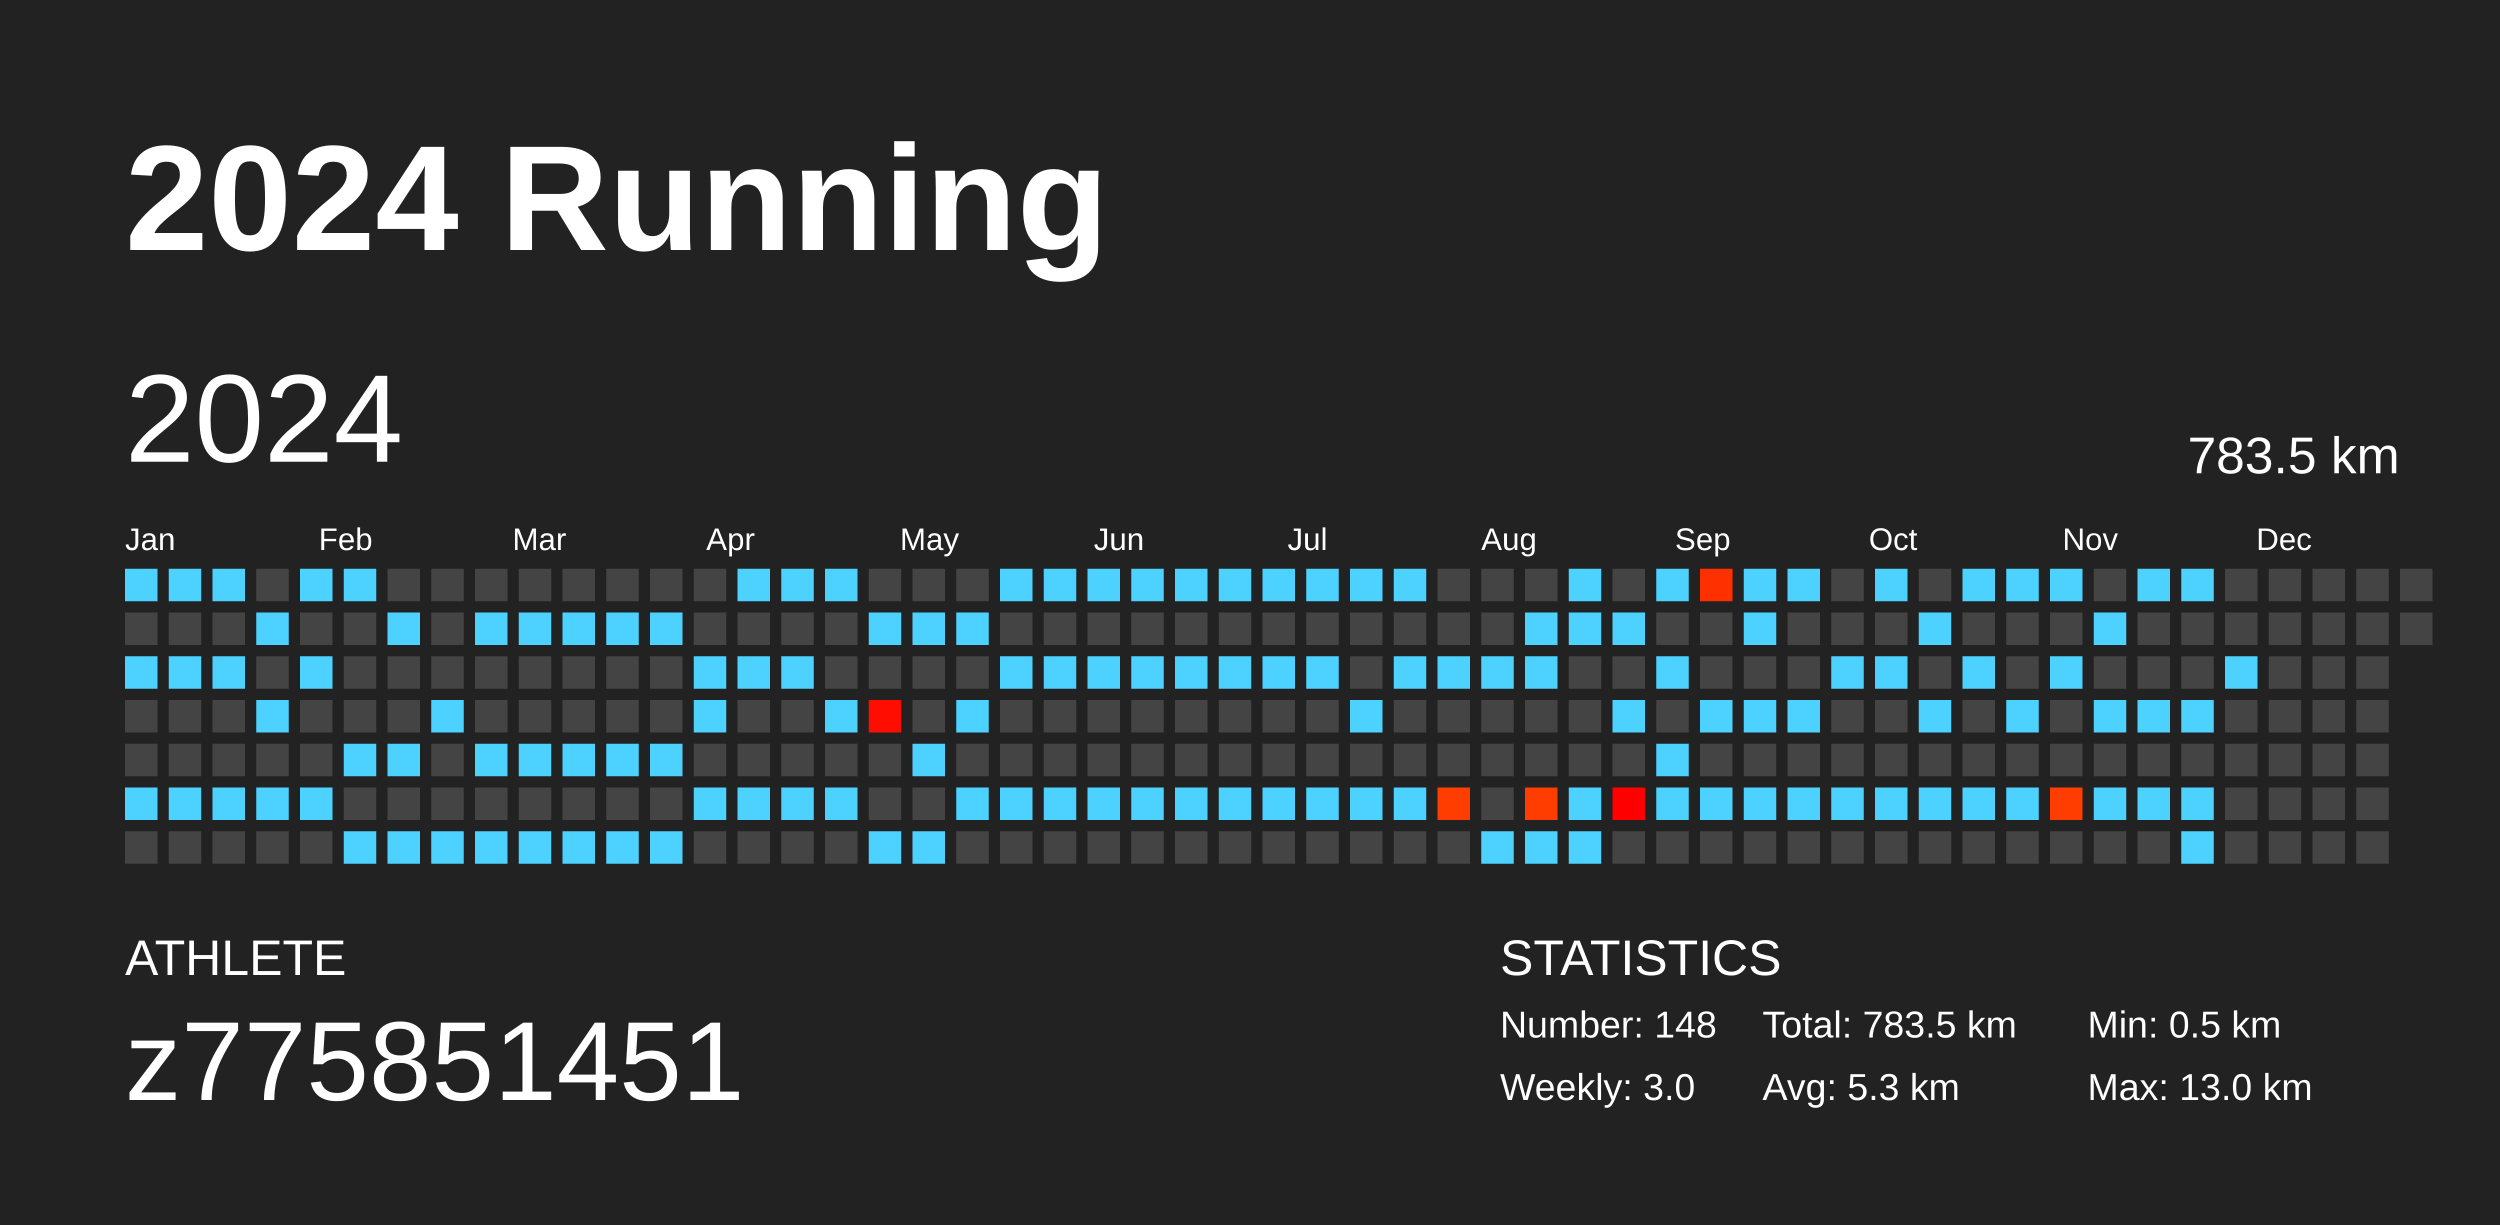
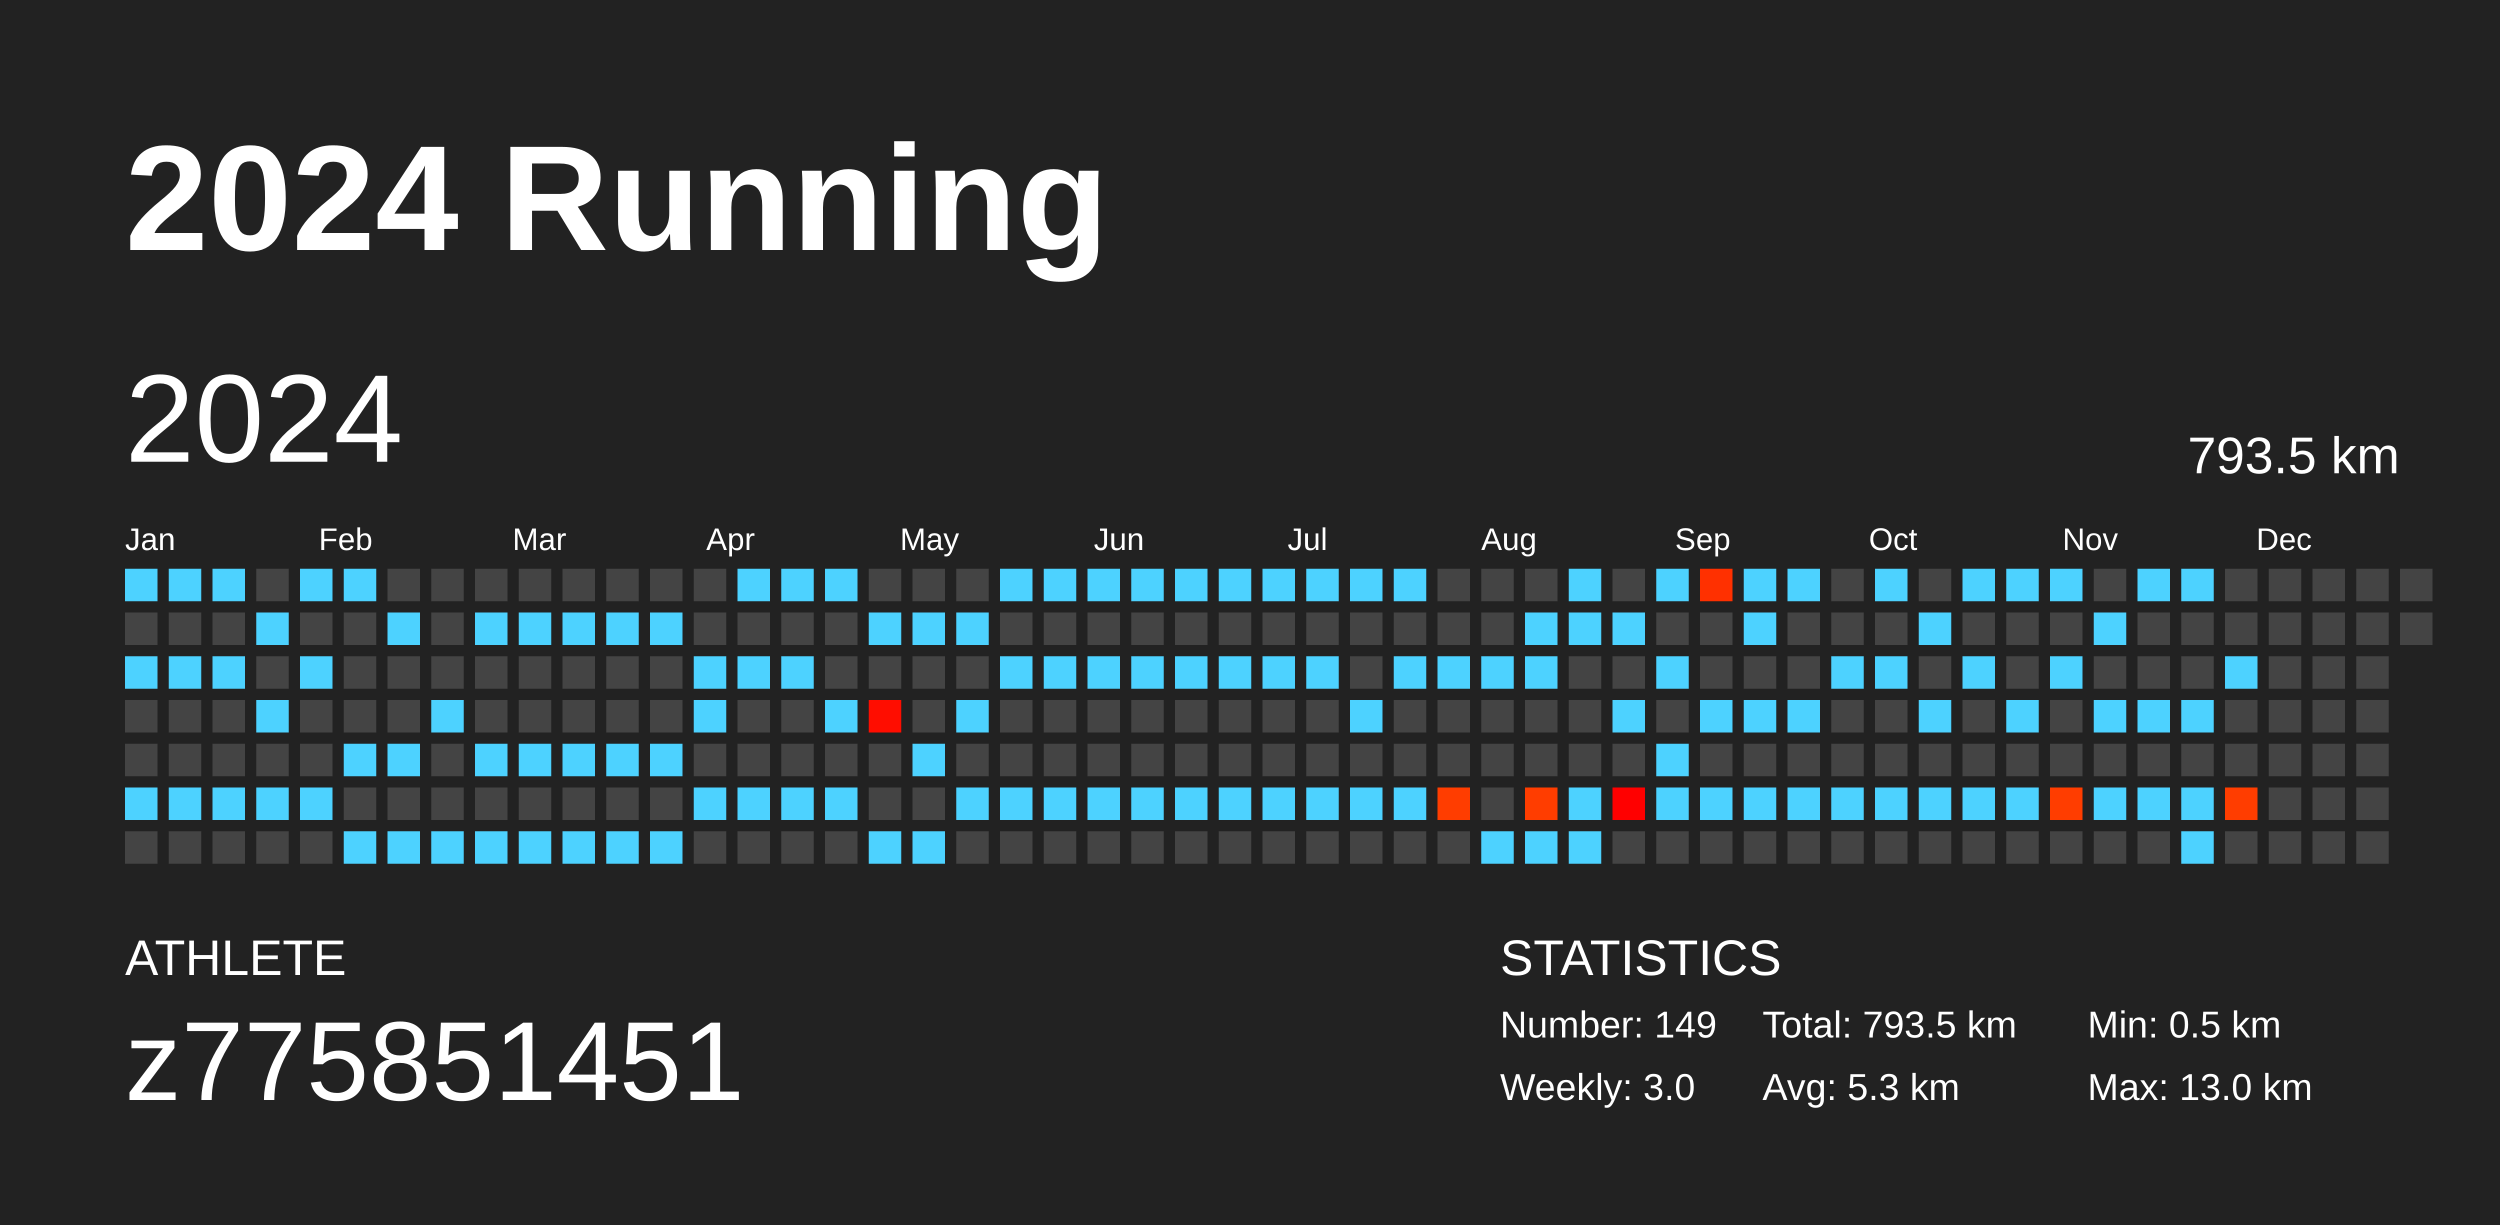
<svg xmlns="http://www.w3.org/2000/svg" baseProfile="full" height="98mm" version="1.1" viewBox="0,0,200,98" width="200mm">
  <defs />
  <rect fill="#222222" height="98" width="200" x="0" y="0" />
  <text fill="#FFFFFF" style="font-size:12px; font-family:Arial; font-weight:bold;" x="10" y="20">2024 Running</text>
  <text fill="#FFFFFF" style="font-size:4px; font-family:Arial" x="10" y="78">ATHLETE</text>
  <text fill="#FFFFFF" style="font-size:9px; font-family:Arial" x="10" y="88">z775851451</text>
  <text fill="#FFFFFF" style="font-size:4px; font-family:Arial" x="120" y="78">STATISTICS</text>
-   <text fill="#FFFFFF" style="font-size:3px; font-family:Arial" x="120" y="83">Number: 148</text>
+   <text fill="#FFFFFF" style="font-size:3px; font-family:Arial" x="120" y="83">Number: 149</text>
  <text fill="#FFFFFF" style="font-size:3px; font-family:Arial" x="120" y="88">Weekly: 3.0</text>
-   <text fill="#FFFFFF" style="font-size:3px; font-family:Arial" x="141" y="83">Total: 783.5 km</text>
+   <text fill="#FFFFFF" style="font-size:3px; font-family:Arial" x="141" y="83">Total: 793.5 km</text>
  <text fill="#FFFFFF" style="font-size:3px; font-family:Arial" x="141" y="88">Avg: 5.3 km</text>
  <text fill="#FFFFFF" style="font-size:3px; font-family:Arial" x="167" y="83">Min: 0.5 km</text>
  <text fill="#FFFFFF" style="font-size:3px; font-family:Arial" x="167" y="88">Max: 13.0 km</text>
  <text dominant-baseline="hanging" fill="#FFFFFF" style="font-size:10.0px; font-family:Arial;" x="10" y="30">2024</text>
-   <text dominant-baseline="hanging" fill="#FFFFFF" style="font-size:4.125px; font-family:Arial;" x="175" y="35">783.5 km</text>
+   <text dominant-baseline="hanging" fill="#FFFFFF" style="font-size:4.125px; font-family:Arial;" x="175" y="35">793.5 km</text>
  <text fill="#FFFFFF" style="font-size:2.5px; font-family:Arial" x="10.0" y="44">Jan</text>
  <text fill="#FFFFFF" style="font-size:2.5px; font-family:Arial" x="25.5" y="44">Feb</text>
  <text fill="#FFFFFF" style="font-size:2.5px; font-family:Arial" x="41.0" y="44">Mar</text>
  <text fill="#FFFFFF" style="font-size:2.5px; font-family:Arial" x="56.5" y="44">Apr</text>
  <text fill="#FFFFFF" style="font-size:2.5px; font-family:Arial" x="72.0" y="44">May</text>
  <text fill="#FFFFFF" style="font-size:2.5px; font-family:Arial" x="87.5" y="44">Jun</text>
  <text fill="#FFFFFF" style="font-size:2.5px; font-family:Arial" x="103.0" y="44">Jul</text>
  <text fill="#FFFFFF" style="font-size:2.5px; font-family:Arial" x="118.5" y="44">Aug</text>
  <text fill="#FFFFFF" style="font-size:2.5px; font-family:Arial" x="134.0" y="44">Sep</text>
  <text fill="#FFFFFF" style="font-size:2.5px; font-family:Arial" x="149.5" y="44">Oct</text>
  <text fill="#FFFFFF" style="font-size:2.5px; font-family:Arial" x="165.0" y="44">Nov</text>
  <text fill="#FFFFFF" style="font-size:2.5px; font-family:Arial" x="180.5" y="44">Dec</text>
  <rect fill="#4dd2ff" height="2.6" width="2.6" x="10.0" y="45.5" />
  <rect fill="#444444" height="2.6" width="2.6" x="10.0" y="49.0" />
  <rect fill="#4dd2ff" height="2.6" width="2.6" x="10.0" y="52.5" />
  <rect fill="#444444" height="2.6" width="2.6" x="10.0" y="56.0" />
  <rect fill="#444444" height="2.6" width="2.6" x="10.0" y="59.5" />
  <rect fill="#4dd2ff" height="2.6" width="2.6" x="10.0" y="63.0" />
  <rect fill="#444444" height="2.6" width="2.6" x="10.0" y="66.5" />
  <rect fill="#4dd2ff" height="2.6" width="2.6" x="13.5" y="45.5" />
  <rect fill="#444444" height="2.6" width="2.6" x="13.5" y="49.0" />
  <rect fill="#4dd2ff" height="2.6" width="2.6" x="13.5" y="52.5" />
  <rect fill="#444444" height="2.6" width="2.6" x="13.5" y="56.0" />
  <rect fill="#444444" height="2.6" width="2.6" x="13.5" y="59.5" />
  <rect fill="#4dd2ff" height="2.6" width="2.6" x="13.5" y="63.0" />
  <rect fill="#444444" height="2.6" width="2.6" x="13.5" y="66.5" />
  <rect fill="#4dd2ff" height="2.6" width="2.6" x="17.0" y="45.5" />
  <rect fill="#444444" height="2.6" width="2.6" x="17.0" y="49.0" />
  <rect fill="#4dd2ff" height="2.6" width="2.6" x="17.0" y="52.5" />
  <rect fill="#444444" height="2.6" width="2.6" x="17.0" y="56.0" />
  <rect fill="#444444" height="2.6" width="2.6" x="17.0" y="59.5" />
  <rect fill="#4dd2ff" height="2.6" width="2.6" x="17.0" y="63.0" />
  <rect fill="#444444" height="2.6" width="2.6" x="17.0" y="66.5" />
  <rect fill="#444444" height="2.6" width="2.6" x="20.5" y="45.5" />
  <rect fill="#4dd2ff" height="2.6" width="2.6" x="20.5" y="49.0" />
  <rect fill="#444444" height="2.6" width="2.6" x="20.5" y="52.5" />
  <rect fill="#4dd2ff" height="2.6" width="2.6" x="20.5" y="56.0" />
  <rect fill="#444444" height="2.6" width="2.6" x="20.5" y="59.5" />
  <rect fill="#4dd2ff" height="2.6" width="2.6" x="20.5" y="63.0" />
  <rect fill="#444444" height="2.6" width="2.6" x="20.5" y="66.5" />
  <rect fill="#4dd2ff" height="2.6" width="2.6" x="24.0" y="45.5" />
  <rect fill="#444444" height="2.6" width="2.6" x="24.0" y="49.0" />
  <rect fill="#4dd2ff" height="2.6" width="2.6" x="24.0" y="52.5" />
  <rect fill="#444444" height="2.6" width="2.6" x="24.0" y="56.0" />
  <rect fill="#444444" height="2.6" width="2.6" x="24.0" y="59.5" />
  <rect fill="#4dd2ff" height="2.6" width="2.6" x="24.0" y="63.0" />
  <rect fill="#444444" height="2.6" width="2.6" x="24.0" y="66.5" />
  <rect fill="#4dd2ff" height="2.6" width="2.6" x="27.5" y="45.5" />
  <rect fill="#444444" height="2.6" width="2.6" x="27.5" y="49.0" />
  <rect fill="#444444" height="2.6" width="2.6" x="27.5" y="52.5" />
  <rect fill="#444444" height="2.6" width="2.6" x="27.5" y="56.0" />
  <rect fill="#4dd2ff" height="2.6" width="2.6" x="27.5" y="59.5" />
  <rect fill="#444444" height="2.6" width="2.6" x="27.5" y="63.0" />
  <rect fill="#4dd2ff" height="2.6" width="2.6" x="27.5" y="66.5" />
  <rect fill="#444444" height="2.6" width="2.6" x="31.0" y="45.5" />
  <rect fill="#4dd2ff" height="2.6" width="2.6" x="31.0" y="49.0" />
  <rect fill="#444444" height="2.6" width="2.6" x="31.0" y="52.5" />
  <rect fill="#444444" height="2.6" width="2.6" x="31.0" y="56.0" />
  <rect fill="#4dd2ff" height="2.6" width="2.6" x="31.0" y="59.5" />
  <rect fill="#444444" height="2.6" width="2.6" x="31.0" y="63.0" />
  <rect fill="#4dd2ff" height="2.6" width="2.6" x="31.0" y="66.5" />
  <rect fill="#444444" height="2.6" width="2.6" x="34.5" y="45.5" />
  <rect fill="#444444" height="2.6" width="2.6" x="34.5" y="49.0" />
  <rect fill="#444444" height="2.6" width="2.6" x="34.5" y="52.5" />
  <rect fill="#4dd2ff" height="2.6" width="2.6" x="34.5" y="56.0" />
  <rect fill="#444444" height="2.6" width="2.6" x="34.5" y="59.5" />
  <rect fill="#444444" height="2.6" width="2.6" x="34.5" y="63.0" />
  <rect fill="#4dd2ff" height="2.6" width="2.6" x="34.5" y="66.5" />
  <rect fill="#444444" height="2.6" width="2.6" x="38.0" y="45.5" />
  <rect fill="#4dd2ff" height="2.6" width="2.6" x="38.0" y="49.0" />
  <rect fill="#444444" height="2.6" width="2.6" x="38.0" y="52.5" />
  <rect fill="#444444" height="2.6" width="2.6" x="38.0" y="56.0" />
  <rect fill="#4dd2ff" height="2.6" width="2.6" x="38.0" y="59.5" />
  <rect fill="#444444" height="2.6" width="2.6" x="38.0" y="63.0" />
  <rect fill="#4dd2ff" height="2.6" width="2.6" x="38.0" y="66.5" />
  <rect fill="#444444" height="2.6" width="2.6" x="41.5" y="45.5" />
  <rect fill="#4dd2ff" height="2.6" width="2.6" x="41.5" y="49.0" />
  <rect fill="#444444" height="2.6" width="2.6" x="41.5" y="52.5" />
  <rect fill="#444444" height="2.6" width="2.6" x="41.5" y="56.0" />
  <rect fill="#4dd2ff" height="2.6" width="2.6" x="41.5" y="59.5" />
  <rect fill="#444444" height="2.6" width="2.6" x="41.5" y="63.0" />
  <rect fill="#4dd2ff" height="2.6" width="2.6" x="41.5" y="66.5" />
  <rect fill="#444444" height="2.6" width="2.6" x="45.0" y="45.5" />
  <rect fill="#4dd2ff" height="2.6" width="2.6" x="45.0" y="49.0" />
  <rect fill="#444444" height="2.6" width="2.6" x="45.0" y="52.5" />
  <rect fill="#444444" height="2.6" width="2.6" x="45.0" y="56.0" />
  <rect fill="#4dd2ff" height="2.6" width="2.6" x="45.0" y="59.5" />
  <rect fill="#444444" height="2.6" width="2.6" x="45.0" y="63.0" />
  <rect fill="#4dd2ff" height="2.6" width="2.6" x="45.0" y="66.5" />
  <rect fill="#444444" height="2.6" width="2.6" x="48.5" y="45.5" />
  <rect fill="#4dd2ff" height="2.6" width="2.6" x="48.5" y="49.0" />
  <rect fill="#444444" height="2.6" width="2.6" x="48.5" y="52.5" />
  <rect fill="#444444" height="2.6" width="2.6" x="48.5" y="56.0" />
  <rect fill="#4dd2ff" height="2.6" width="2.6" x="48.5" y="59.5" />
  <rect fill="#444444" height="2.6" width="2.6" x="48.5" y="63.0" />
  <rect fill="#4dd2ff" height="2.6" width="2.6" x="48.5" y="66.5" />
  <rect fill="#444444" height="2.6" width="2.6" x="52.0" y="45.5" />
  <rect fill="#4dd2ff" height="2.6" width="2.6" x="52.0" y="49.0" />
  <rect fill="#444444" height="2.6" width="2.6" x="52.0" y="52.5" />
  <rect fill="#444444" height="2.6" width="2.6" x="52.0" y="56.0" />
  <rect fill="#4dd2ff" height="2.6" width="2.6" x="52.0" y="59.5" />
  <rect fill="#444444" height="2.6" width="2.6" x="52.0" y="63.0" />
  <rect fill="#4dd2ff" height="2.6" width="2.6" x="52.0" y="66.5" />
  <rect fill="#444444" height="2.6" width="2.6" x="55.5" y="45.5" />
  <rect fill="#444444" height="2.6" width="2.6" x="55.5" y="49.0" />
  <rect fill="#4dd2ff" height="2.6" width="2.6" x="55.5" y="52.5" />
  <rect fill="#4dd2ff" height="2.6" width="2.6" x="55.5" y="56.0" />
  <rect fill="#444444" height="2.6" width="2.6" x="55.5" y="59.5" />
  <rect fill="#4dd2ff" height="2.6" width="2.6" x="55.5" y="63.0" />
  <rect fill="#444444" height="2.6" width="2.6" x="55.5" y="66.5" />
  <rect fill="#4dd2ff" height="2.6" width="2.6" x="59.0" y="45.5" />
  <rect fill="#444444" height="2.6" width="2.6" x="59.0" y="49.0" />
  <rect fill="#4dd2ff" height="2.6" width="2.6" x="59.0" y="52.5" />
  <rect fill="#444444" height="2.6" width="2.6" x="59.0" y="56.0" />
  <rect fill="#444444" height="2.6" width="2.6" x="59.0" y="59.5" />
  <rect fill="#4dd2ff" height="2.6" width="2.6" x="59.0" y="63.0" />
  <rect fill="#444444" height="2.6" width="2.6" x="59.0" y="66.5" />
  <rect fill="#4dd2ff" height="2.6" width="2.6" x="62.5" y="45.5" />
  <rect fill="#444444" height="2.6" width="2.6" x="62.5" y="49.0" />
  <rect fill="#4dd2ff" height="2.6" width="2.6" x="62.5" y="52.5" />
  <rect fill="#444444" height="2.6" width="2.6" x="62.5" y="56.0" />
  <rect fill="#444444" height="2.6" width="2.6" x="62.5" y="59.5" />
  <rect fill="#4dd2ff" height="2.6" width="2.6" x="62.5" y="63.0" />
  <rect fill="#444444" height="2.6" width="2.6" x="62.5" y="66.5" />
  <rect fill="#4dd2ff" height="2.6" width="2.6" x="66.0" y="45.5" />
  <rect fill="#444444" height="2.6" width="2.6" x="66.0" y="49.0" />
  <rect fill="#444444" height="2.6" width="2.6" x="66.0" y="52.5" />
  <rect fill="#4dd2ff" height="2.6" width="2.6" x="66.0" y="56.0" />
  <rect fill="#444444" height="2.6" width="2.6" x="66.0" y="59.5" />
  <rect fill="#4dd2ff" height="2.6" width="2.6" x="66.0" y="63.0" />
  <rect fill="#444444" height="2.6" width="2.6" x="66.0" y="66.5" />
  <rect fill="#444444" height="2.6" width="2.6" x="69.5" y="45.5" />
  <rect fill="#4dd2ff" height="2.6" width="2.6" x="69.5" y="49.0" />
  <rect fill="#444444" height="2.6" width="2.6" x="69.5" y="52.5" />
  <rect fill="#ff0d00" height="2.6" width="2.6" x="69.5" y="56.0" />
  <rect fill="#444444" height="2.6" width="2.6" x="69.5" y="59.5" />
  <rect fill="#444444" height="2.6" width="2.6" x="69.5" y="63.0" />
  <rect fill="#4dd2ff" height="2.6" width="2.6" x="69.5" y="66.5" />
  <rect fill="#444444" height="2.6" width="2.6" x="73.0" y="45.5" />
  <rect fill="#4dd2ff" height="2.6" width="2.6" x="73.0" y="49.0" />
  <rect fill="#444444" height="2.6" width="2.6" x="73.0" y="52.5" />
  <rect fill="#444444" height="2.6" width="2.6" x="73.0" y="56.0" />
  <rect fill="#4dd2ff" height="2.6" width="2.6" x="73.0" y="59.5" />
  <rect fill="#444444" height="2.6" width="2.6" x="73.0" y="63.0" />
  <rect fill="#4dd2ff" height="2.6" width="2.6" x="73.0" y="66.5" />
  <rect fill="#444444" height="2.6" width="2.6" x="76.5" y="45.5" />
  <rect fill="#4dd2ff" height="2.6" width="2.6" x="76.5" y="49.0" />
  <rect fill="#444444" height="2.6" width="2.6" x="76.5" y="52.5" />
  <rect fill="#4dd2ff" height="2.6" width="2.6" x="76.5" y="56.0" />
  <rect fill="#444444" height="2.6" width="2.6" x="76.5" y="59.5" />
  <rect fill="#4dd2ff" height="2.6" width="2.6" x="76.5" y="63.0" />
  <rect fill="#444444" height="2.6" width="2.6" x="76.5" y="66.5" />
  <rect fill="#4dd2ff" height="2.6" width="2.6" x="80.0" y="45.5" />
  <rect fill="#444444" height="2.6" width="2.6" x="80.0" y="49.0" />
  <rect fill="#4dd2ff" height="2.6" width="2.6" x="80.0" y="52.5" />
  <rect fill="#444444" height="2.6" width="2.6" x="80.0" y="56.0" />
  <rect fill="#444444" height="2.6" width="2.6" x="80.0" y="59.5" />
  <rect fill="#4dd2ff" height="2.6" width="2.6" x="80.0" y="63.0" />
  <rect fill="#444444" height="2.6" width="2.6" x="80.0" y="66.5" />
  <rect fill="#4dd2ff" height="2.6" width="2.6" x="83.5" y="45.5" />
  <rect fill="#444444" height="2.6" width="2.6" x="83.5" y="49.0" />
  <rect fill="#4dd2ff" height="2.6" width="2.6" x="83.5" y="52.5" />
  <rect fill="#444444" height="2.6" width="2.6" x="83.5" y="56.0" />
  <rect fill="#444444" height="2.6" width="2.6" x="83.5" y="59.5" />
  <rect fill="#4dd2ff" height="2.6" width="2.6" x="83.5" y="63.0" />
  <rect fill="#444444" height="2.6" width="2.6" x="83.5" y="66.5" />
  <rect fill="#4dd2ff" height="2.6" width="2.6" x="87.0" y="45.5" />
  <rect fill="#444444" height="2.6" width="2.6" x="87.0" y="49.0" />
  <rect fill="#4dd2ff" height="2.6" width="2.6" x="87.0" y="52.5" />
  <rect fill="#444444" height="2.6" width="2.6" x="87.0" y="56.0" />
  <rect fill="#444444" height="2.6" width="2.6" x="87.0" y="59.5" />
  <rect fill="#4dd2ff" height="2.6" width="2.6" x="87.0" y="63.0" />
  <rect fill="#444444" height="2.6" width="2.6" x="87.0" y="66.5" />
  <rect fill="#4dd2ff" height="2.6" width="2.6" x="90.5" y="45.5" />
  <rect fill="#444444" height="2.6" width="2.6" x="90.5" y="49.0" />
  <rect fill="#4dd2ff" height="2.6" width="2.6" x="90.5" y="52.5" />
  <rect fill="#444444" height="2.6" width="2.6" x="90.5" y="56.0" />
  <rect fill="#444444" height="2.6" width="2.6" x="90.5" y="59.5" />
  <rect fill="#4dd2ff" height="2.6" width="2.6" x="90.5" y="63.0" />
  <rect fill="#444444" height="2.6" width="2.6" x="90.5" y="66.5" />
  <rect fill="#4dd2ff" height="2.6" width="2.6" x="94.0" y="45.5" />
  <rect fill="#444444" height="2.6" width="2.6" x="94.0" y="49.0" />
  <rect fill="#4dd2ff" height="2.6" width="2.6" x="94.0" y="52.5" />
  <rect fill="#444444" height="2.6" width="2.6" x="94.0" y="56.0" />
  <rect fill="#444444" height="2.6" width="2.6" x="94.0" y="59.5" />
  <rect fill="#4dd2ff" height="2.6" width="2.6" x="94.0" y="63.0" />
  <rect fill="#444444" height="2.6" width="2.6" x="94.0" y="66.5" />
  <rect fill="#4dd2ff" height="2.6" width="2.6" x="97.5" y="45.5" />
  <rect fill="#444444" height="2.6" width="2.6" x="97.5" y="49.0" />
  <rect fill="#4dd2ff" height="2.6" width="2.6" x="97.5" y="52.5" />
  <rect fill="#444444" height="2.6" width="2.6" x="97.5" y="56.0" />
  <rect fill="#444444" height="2.6" width="2.6" x="97.5" y="59.5" />
  <rect fill="#4dd2ff" height="2.6" width="2.6" x="97.5" y="63.0" />
  <rect fill="#444444" height="2.6" width="2.6" x="97.5" y="66.5" />
  <rect fill="#4dd2ff" height="2.6" width="2.6" x="101.0" y="45.5" />
  <rect fill="#444444" height="2.6" width="2.6" x="101.0" y="49.0" />
  <rect fill="#4dd2ff" height="2.6" width="2.6" x="101.0" y="52.5" />
  <rect fill="#444444" height="2.6" width="2.6" x="101.0" y="56.0" />
  <rect fill="#444444" height="2.6" width="2.6" x="101.0" y="59.5" />
  <rect fill="#4dd2ff" height="2.6" width="2.6" x="101.0" y="63.0" />
  <rect fill="#444444" height="2.6" width="2.6" x="101.0" y="66.5" />
  <rect fill="#4dd2ff" height="2.6" width="2.6" x="104.5" y="45.5" />
  <rect fill="#444444" height="2.6" width="2.6" x="104.5" y="49.0" />
  <rect fill="#4dd2ff" height="2.6" width="2.6" x="104.5" y="52.5" />
  <rect fill="#444444" height="2.6" width="2.6" x="104.5" y="56.0" />
  <rect fill="#444444" height="2.6" width="2.6" x="104.5" y="59.5" />
  <rect fill="#4dd2ff" height="2.6" width="2.6" x="104.5" y="63.0" />
  <rect fill="#444444" height="2.6" width="2.6" x="104.5" y="66.5" />
  <rect fill="#4dd2ff" height="2.6" width="2.6" x="108.0" y="45.5" />
  <rect fill="#444444" height="2.6" width="2.6" x="108.0" y="49.0" />
  <rect fill="#444444" height="2.6" width="2.6" x="108.0" y="52.5" />
  <rect fill="#4dd2ff" height="2.6" width="2.6" x="108.0" y="56.0" />
  <rect fill="#444444" height="2.6" width="2.6" x="108.0" y="59.5" />
  <rect fill="#4dd2ff" height="2.6" width="2.6" x="108.0" y="63.0" />
  <rect fill="#444444" height="2.6" width="2.6" x="108.0" y="66.5" />
  <rect fill="#4dd2ff" height="2.6" width="2.6" x="111.5" y="45.5" />
  <rect fill="#444444" height="2.6" width="2.6" x="111.5" y="49.0" />
  <rect fill="#4dd2ff" height="2.6" width="2.6" x="111.5" y="52.5" />
  <rect fill="#444444" height="2.6" width="2.6" x="111.5" y="56.0" />
  <rect fill="#444444" height="2.6" width="2.6" x="111.5" y="59.5" />
  <rect fill="#4dd2ff" height="2.6" width="2.6" x="111.5" y="63.0" />
  <rect fill="#444444" height="2.6" width="2.6" x="111.5" y="66.5" />
  <rect fill="#444444" height="2.6" width="2.6" x="115.0" y="45.5" />
  <rect fill="#444444" height="2.6" width="2.6" x="115.0" y="49.0" />
  <rect fill="#4dd2ff" height="2.6" width="2.6" x="115.0" y="52.5" />
  <rect fill="#444444" height="2.6" width="2.6" x="115.0" y="56.0" />
  <rect fill="#444444" height="2.6" width="2.6" x="115.0" y="59.5" />
  <rect fill="#ff3d00" height="2.6" width="2.6" x="115.0" y="63.0" />
  <rect fill="#444444" height="2.6" width="2.6" x="115.0" y="66.5" />
  <rect fill="#444444" height="2.6" width="2.6" x="118.5" y="45.5" />
  <rect fill="#444444" height="2.6" width="2.6" x="118.5" y="49.0" />
  <rect fill="#4dd2ff" height="2.6" width="2.6" x="118.5" y="52.5" />
  <rect fill="#444444" height="2.6" width="2.6" x="118.5" y="56.0" />
  <rect fill="#444444" height="2.6" width="2.6" x="118.5" y="59.5" />
  <rect fill="#444444" height="2.6" width="2.6" x="118.5" y="63.0" />
  <rect fill="#4dd2ff" height="2.6" width="2.6" x="118.5" y="66.5" />
  <rect fill="#444444" height="2.6" width="2.6" x="122.0" y="45.5" />
  <rect fill="#4dd2ff" height="2.6" width="2.6" x="122.0" y="49.0" />
  <rect fill="#4dd2ff" height="2.6" width="2.6" x="122.0" y="52.5" />
  <rect fill="#444444" height="2.6" width="2.6" x="122.0" y="56.0" />
  <rect fill="#444444" height="2.6" width="2.6" x="122.0" y="59.5" />
  <rect fill="#ff3d00" height="2.6" width="2.6" x="122.0" y="63.0" />
  <rect fill="#4dd2ff" height="2.6" width="2.6" x="122.0" y="66.5" />
  <rect fill="#4dd2ff" height="2.6" width="2.6" x="125.5" y="45.5" />
  <rect fill="#4dd2ff" height="2.6" width="2.6" x="125.5" y="49.0" />
  <rect fill="#444444" height="2.6" width="2.6" x="125.5" y="52.5" />
  <rect fill="#444444" height="2.6" width="2.6" x="125.5" y="56.0" />
  <rect fill="#444444" height="2.6" width="2.6" x="125.5" y="59.5" />
  <rect fill="#4dd2ff" height="2.6" width="2.6" x="125.5" y="63.0" />
  <rect fill="#4dd2ff" height="2.6" width="2.6" x="125.5" y="66.5" />
  <rect fill="#444444" height="2.6" width="2.6" x="129.0" y="45.5" />
  <rect fill="#4dd2ff" height="2.6" width="2.6" x="129.0" y="49.0" />
  <rect fill="#444444" height="2.6" width="2.6" x="129.0" y="52.5" />
  <rect fill="#4dd2ff" height="2.6" width="2.6" x="129.0" y="56.0" />
  <rect fill="#444444" height="2.6" width="2.6" x="129.0" y="59.5" />
  <rect fill="#ff0000" height="2.6" width="2.6" x="129.0" y="63.0" />
  <rect fill="#444444" height="2.6" width="2.6" x="129.0" y="66.5" />
  <rect fill="#4dd2ff" height="2.6" width="2.6" x="132.5" y="45.5" />
  <rect fill="#444444" height="2.6" width="2.6" x="132.5" y="49.0" />
  <rect fill="#4dd2ff" height="2.6" width="2.6" x="132.5" y="52.5" />
  <rect fill="#444444" height="2.6" width="2.6" x="132.5" y="56.0" />
  <rect fill="#4dd2ff" height="2.6" width="2.6" x="132.5" y="59.5" />
  <rect fill="#4dd2ff" height="2.6" width="2.6" x="132.5" y="63.0" />
  <rect fill="#444444" height="2.6" width="2.6" x="132.5" y="66.5" />
  <rect fill="#ff3000" height="2.6" width="2.6" x="136.0" y="45.5" />
  <rect fill="#444444" height="2.6" width="2.6" x="136.0" y="49.0" />
  <rect fill="#444444" height="2.6" width="2.6" x="136.0" y="52.5" />
  <rect fill="#4dd2ff" height="2.6" width="2.6" x="136.0" y="56.0" />
  <rect fill="#444444" height="2.6" width="2.6" x="136.0" y="59.5" />
  <rect fill="#4dd2ff" height="2.6" width="2.6" x="136.0" y="63.0" />
  <rect fill="#444444" height="2.6" width="2.6" x="136.0" y="66.5" />
  <rect fill="#4dd2ff" height="2.6" width="2.6" x="139.5" y="45.5" />
  <rect fill="#4dd2ff" height="2.6" width="2.6" x="139.5" y="49.0" />
  <rect fill="#444444" height="2.6" width="2.6" x="139.5" y="52.5" />
  <rect fill="#4dd2ff" height="2.6" width="2.6" x="139.5" y="56.0" />
  <rect fill="#444444" height="2.6" width="2.6" x="139.5" y="59.5" />
  <rect fill="#4dd2ff" height="2.6" width="2.6" x="139.5" y="63.0" />
  <rect fill="#444444" height="2.6" width="2.6" x="139.5" y="66.5" />
  <rect fill="#4dd2ff" height="2.6" width="2.6" x="143.0" y="45.5" />
  <rect fill="#444444" height="2.6" width="2.6" x="143.0" y="49.0" />
  <rect fill="#444444" height="2.6" width="2.6" x="143.0" y="52.5" />
  <rect fill="#4dd2ff" height="2.6" width="2.6" x="143.0" y="56.0" />
  <rect fill="#444444" height="2.6" width="2.6" x="143.0" y="59.5" />
  <rect fill="#4dd2ff" height="2.6" width="2.6" x="143.0" y="63.0" />
  <rect fill="#444444" height="2.6" width="2.6" x="143.0" y="66.5" />
  <rect fill="#444444" height="2.6" width="2.6" x="146.5" y="45.5" />
  <rect fill="#444444" height="2.6" width="2.6" x="146.5" y="49.0" />
  <rect fill="#4dd2ff" height="2.6" width="2.6" x="146.5" y="52.5" />
  <rect fill="#444444" height="2.6" width="2.6" x="146.5" y="56.0" />
  <rect fill="#444444" height="2.6" width="2.6" x="146.5" y="59.5" />
  <rect fill="#4dd2ff" height="2.6" width="2.6" x="146.5" y="63.0" />
  <rect fill="#444444" height="2.6" width="2.6" x="146.5" y="66.5" />
  <rect fill="#4dd2ff" height="2.6" width="2.6" x="150.0" y="45.5" />
  <rect fill="#444444" height="2.6" width="2.6" x="150.0" y="49.0" />
  <rect fill="#4dd2ff" height="2.6" width="2.6" x="150.0" y="52.5" />
  <rect fill="#444444" height="2.6" width="2.6" x="150.0" y="56.0" />
  <rect fill="#444444" height="2.6" width="2.6" x="150.0" y="59.5" />
  <rect fill="#4dd2ff" height="2.6" width="2.6" x="150.0" y="63.0" />
  <rect fill="#444444" height="2.6" width="2.6" x="150.0" y="66.5" />
  <rect fill="#444444" height="2.6" width="2.6" x="153.5" y="45.5" />
  <rect fill="#4dd2ff" height="2.6" width="2.6" x="153.5" y="49.0" />
  <rect fill="#444444" height="2.6" width="2.6" x="153.5" y="52.5" />
  <rect fill="#4dd2ff" height="2.6" width="2.6" x="153.5" y="56.0" />
  <rect fill="#444444" height="2.6" width="2.6" x="153.5" y="59.5" />
  <rect fill="#4dd2ff" height="2.6" width="2.6" x="153.5" y="63.0" />
  <rect fill="#444444" height="2.6" width="2.6" x="153.5" y="66.5" />
  <rect fill="#4dd2ff" height="2.6" width="2.6" x="157.0" y="45.5" />
  <rect fill="#444444" height="2.6" width="2.6" x="157.0" y="49.0" />
  <rect fill="#4dd2ff" height="2.6" width="2.6" x="157.0" y="52.5" />
  <rect fill="#444444" height="2.6" width="2.6" x="157.0" y="56.0" />
  <rect fill="#444444" height="2.6" width="2.6" x="157.0" y="59.5" />
  <rect fill="#4dd2ff" height="2.6" width="2.6" x="157.0" y="63.0" />
  <rect fill="#444444" height="2.6" width="2.6" x="157.0" y="66.5" />
  <rect fill="#4dd2ff" height="2.6" width="2.6" x="160.5" y="45.5" />
  <rect fill="#444444" height="2.6" width="2.6" x="160.5" y="49.0" />
  <rect fill="#444444" height="2.6" width="2.6" x="160.5" y="52.5" />
  <rect fill="#4dd2ff" height="2.6" width="2.6" x="160.5" y="56.0" />
  <rect fill="#444444" height="2.6" width="2.6" x="160.5" y="59.5" />
  <rect fill="#4dd2ff" height="2.6" width="2.6" x="160.5" y="63.0" />
  <rect fill="#444444" height="2.6" width="2.6" x="160.5" y="66.5" />
  <rect fill="#4dd2ff" height="2.6" width="2.6" x="164.0" y="45.5" />
  <rect fill="#444444" height="2.6" width="2.6" x="164.0" y="49.0" />
  <rect fill="#4dd2ff" height="2.6" width="2.6" x="164.0" y="52.5" />
  <rect fill="#444444" height="2.6" width="2.6" x="164.0" y="56.0" />
  <rect fill="#444444" height="2.6" width="2.6" x="164.0" y="59.5" />
  <rect fill="#ff3d00" height="2.6" width="2.6" x="164.0" y="63.0" />
  <rect fill="#444444" height="2.6" width="2.6" x="164.0" y="66.5" />
  <rect fill="#444444" height="2.6" width="2.6" x="167.5" y="45.5" />
  <rect fill="#4dd2ff" height="2.6" width="2.6" x="167.5" y="49.0" />
  <rect fill="#444444" height="2.6" width="2.6" x="167.5" y="52.5" />
  <rect fill="#4dd2ff" height="2.6" width="2.6" x="167.5" y="56.0" />
  <rect fill="#444444" height="2.6" width="2.6" x="167.5" y="59.5" />
  <rect fill="#4dd2ff" height="2.6" width="2.6" x="167.5" y="63.0" />
  <rect fill="#444444" height="2.6" width="2.6" x="167.5" y="66.5" />
  <rect fill="#4dd2ff" height="2.6" width="2.6" x="171.0" y="45.5" />
  <rect fill="#444444" height="2.6" width="2.6" x="171.0" y="49.0" />
  <rect fill="#444444" height="2.6" width="2.6" x="171.0" y="52.5" />
  <rect fill="#4dd2ff" height="2.6" width="2.6" x="171.0" y="56.0" />
  <rect fill="#444444" height="2.6" width="2.6" x="171.0" y="59.5" />
  <rect fill="#4dd2ff" height="2.6" width="2.6" x="171.0" y="63.0" />
  <rect fill="#444444" height="2.6" width="2.6" x="171.0" y="66.5" />
  <rect fill="#4dd2ff" height="2.6" width="2.6" x="174.5" y="45.5" />
  <rect fill="#444444" height="2.6" width="2.6" x="174.5" y="49.0" />
  <rect fill="#444444" height="2.6" width="2.6" x="174.5" y="52.5" />
  <rect fill="#4dd2ff" height="2.6" width="2.6" x="174.5" y="56.0" />
  <rect fill="#444444" height="2.6" width="2.6" x="174.5" y="59.5" />
  <rect fill="#4dd2ff" height="2.6" width="2.6" x="174.5" y="63.0" />
  <rect fill="#4dd2ff" height="2.6" width="2.6" x="174.5" y="66.5" />
  <rect fill="#444444" height="2.6" width="2.6" x="178.0" y="45.5" />
  <rect fill="#444444" height="2.6" width="2.6" x="178.0" y="49.0" />
  <rect fill="#4dd2ff" height="2.6" width="2.6" x="178.0" y="52.5" />
  <rect fill="#444444" height="2.6" width="2.6" x="178.0" y="56.0" />
  <rect fill="#444444" height="2.6" width="2.6" x="178.0" y="59.5" />
-   <rect fill="#444444" height="2.6" width="2.6" x="178.0" y="63.0" />
+   <rect fill="#ff3d00" height="2.6" width="2.6" x="178.0" y="63.0" />
  <rect fill="#444444" height="2.6" width="2.6" x="178.0" y="66.5" />
  <rect fill="#444444" height="2.6" width="2.6" x="181.5" y="45.5" />
  <rect fill="#444444" height="2.6" width="2.6" x="181.5" y="49.0" />
  <rect fill="#444444" height="2.6" width="2.6" x="181.5" y="52.5" />
  <rect fill="#444444" height="2.6" width="2.6" x="181.5" y="56.0" />
  <rect fill="#444444" height="2.6" width="2.6" x="181.5" y="59.5" />
  <rect fill="#444444" height="2.6" width="2.6" x="181.5" y="63.0" />
  <rect fill="#444444" height="2.6" width="2.6" x="181.5" y="66.5" />
  <rect fill="#444444" height="2.6" width="2.6" x="185.0" y="45.5" />
  <rect fill="#444444" height="2.6" width="2.6" x="185.0" y="49.0" />
  <rect fill="#444444" height="2.6" width="2.6" x="185.0" y="52.5" />
  <rect fill="#444444" height="2.6" width="2.6" x="185.0" y="56.0" />
  <rect fill="#444444" height="2.6" width="2.6" x="185.0" y="59.5" />
  <rect fill="#444444" height="2.6" width="2.6" x="185.0" y="63.0" />
  <rect fill="#444444" height="2.6" width="2.6" x="185.0" y="66.5" />
  <rect fill="#444444" height="2.6" width="2.6" x="188.5" y="45.5" />
  <rect fill="#444444" height="2.6" width="2.6" x="188.5" y="49.0" />
  <rect fill="#444444" height="2.6" width="2.6" x="188.5" y="52.5" />
  <rect fill="#444444" height="2.6" width="2.6" x="188.5" y="56.0" />
  <rect fill="#444444" height="2.6" width="2.6" x="188.5" y="59.5" />
  <rect fill="#444444" height="2.6" width="2.6" x="188.5" y="63.0" />
  <rect fill="#444444" height="2.6" width="2.6" x="188.5" y="66.5" />
  <rect fill="#444444" height="2.6" width="2.6" x="192.0" y="45.5" />
  <rect fill="#444444" height="2.6" width="2.6" x="192.0" y="49.0" />
</svg>
